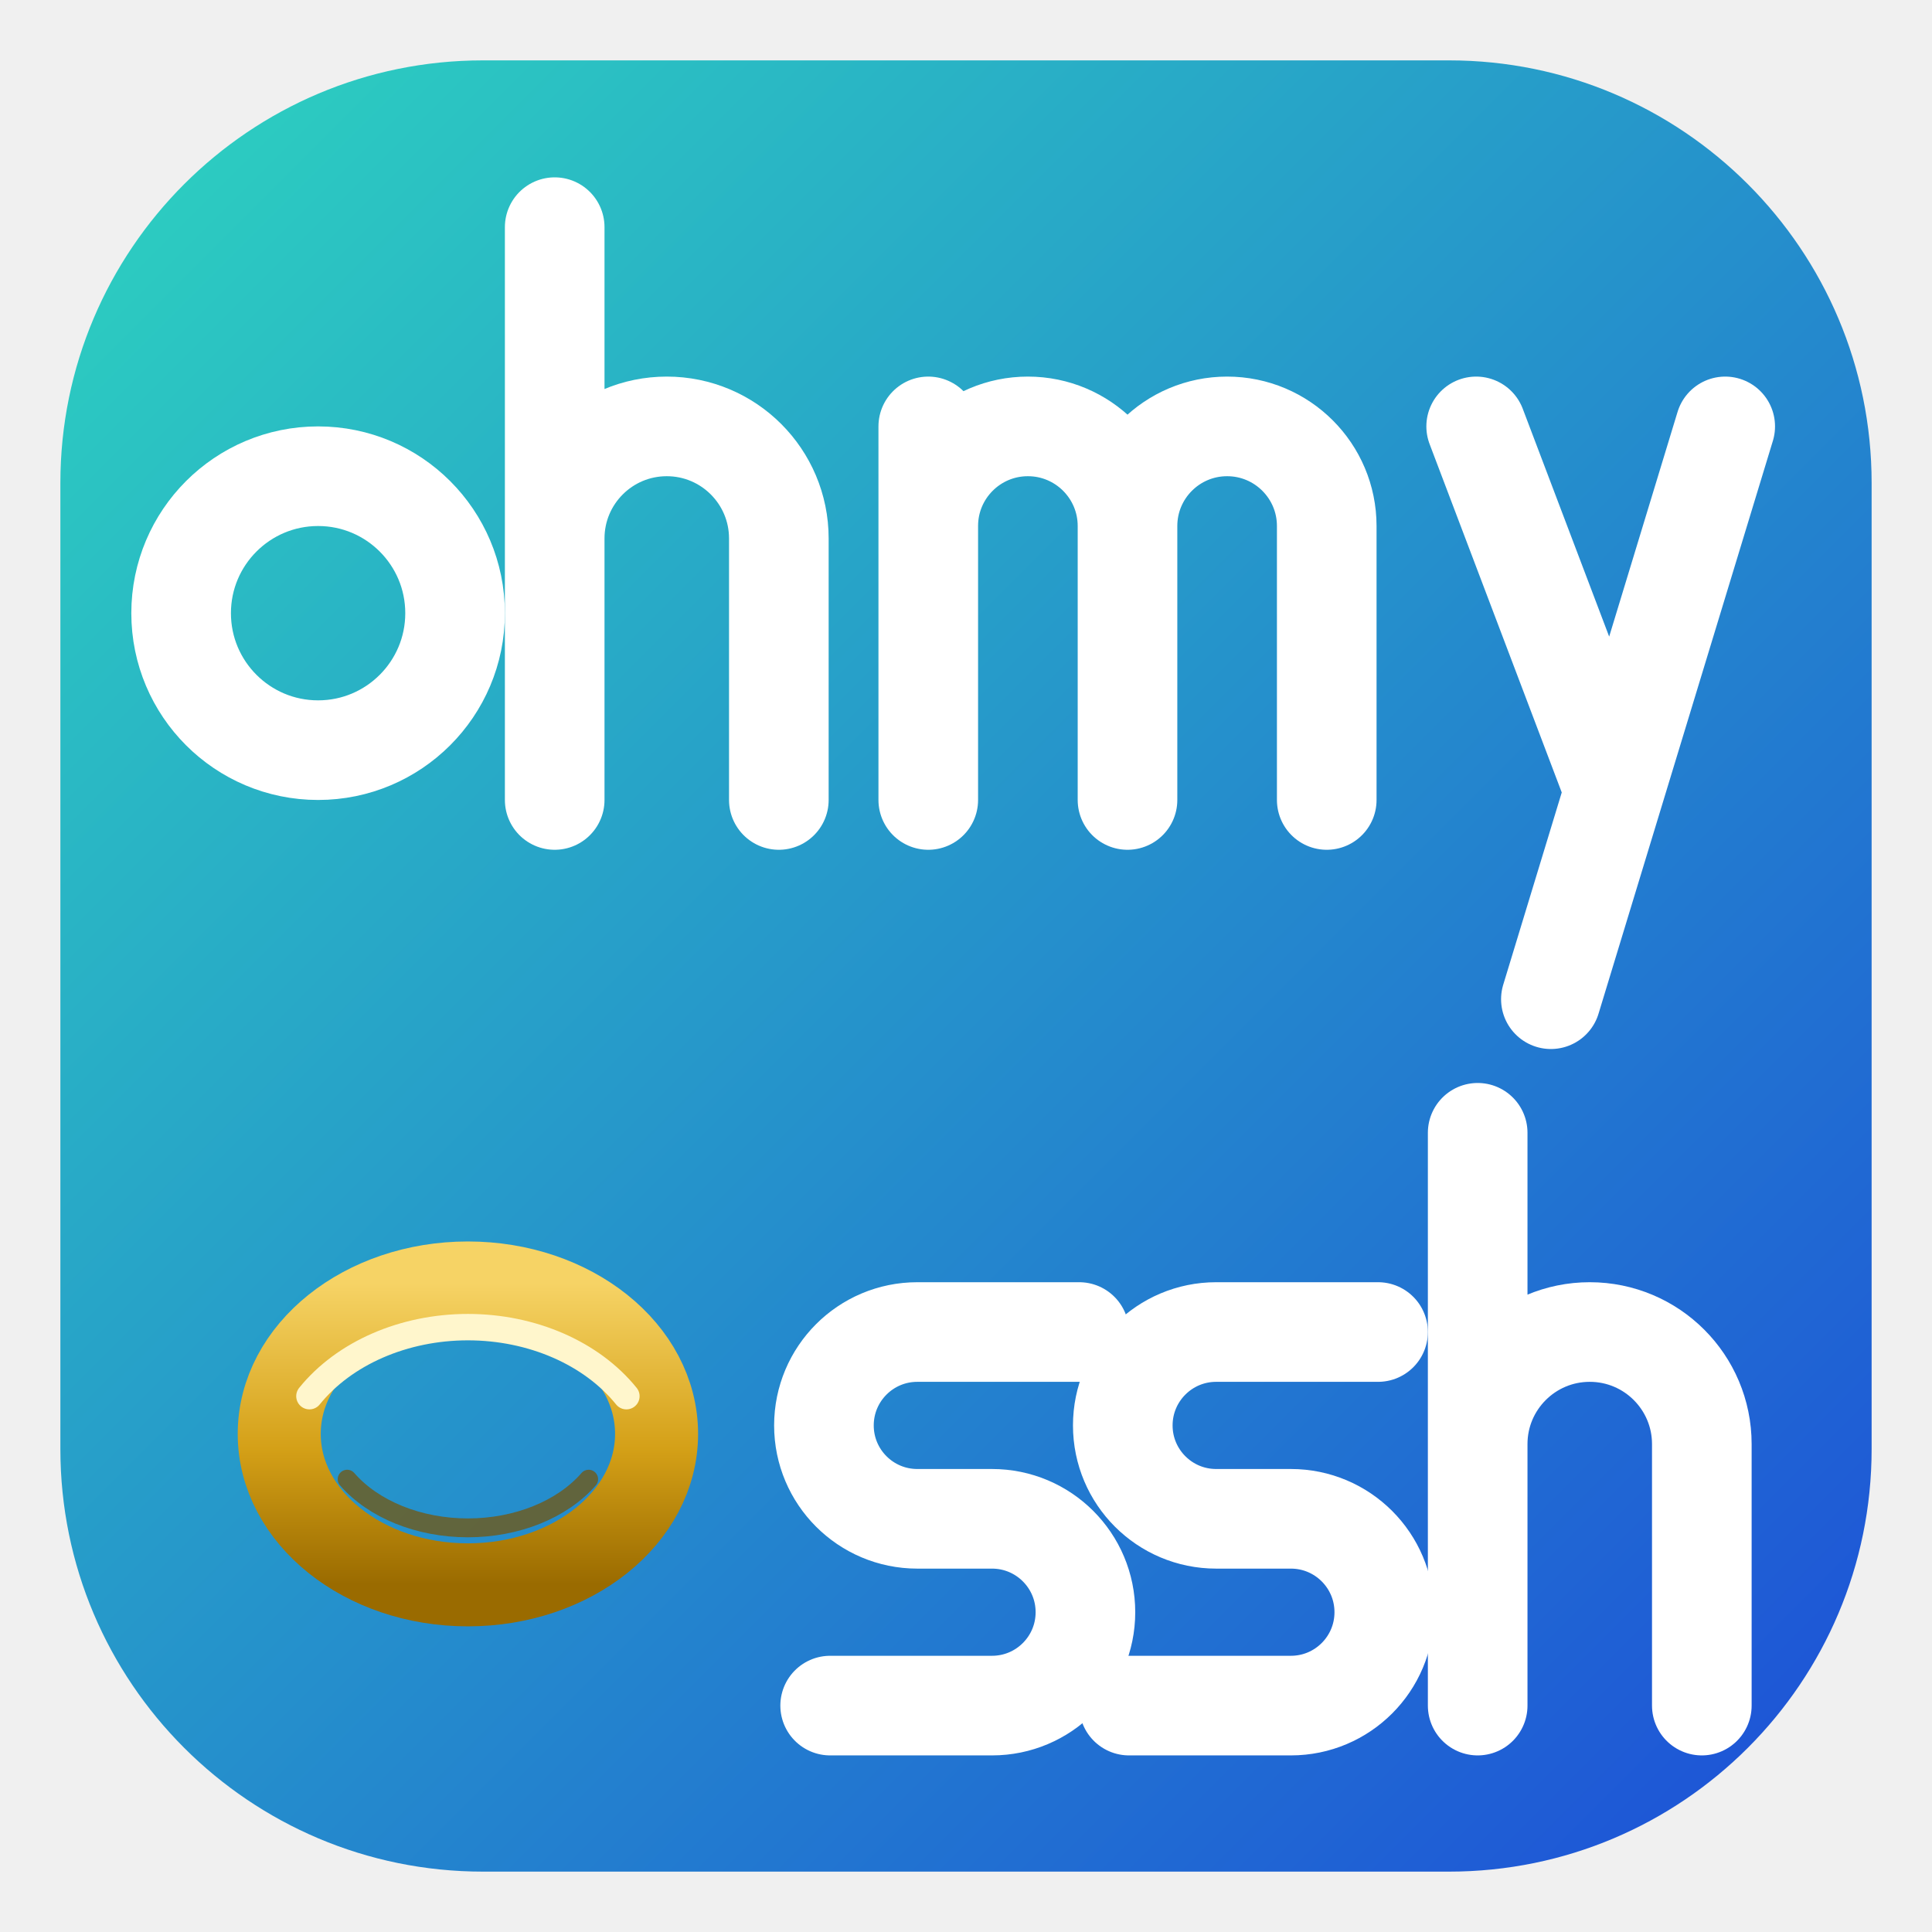
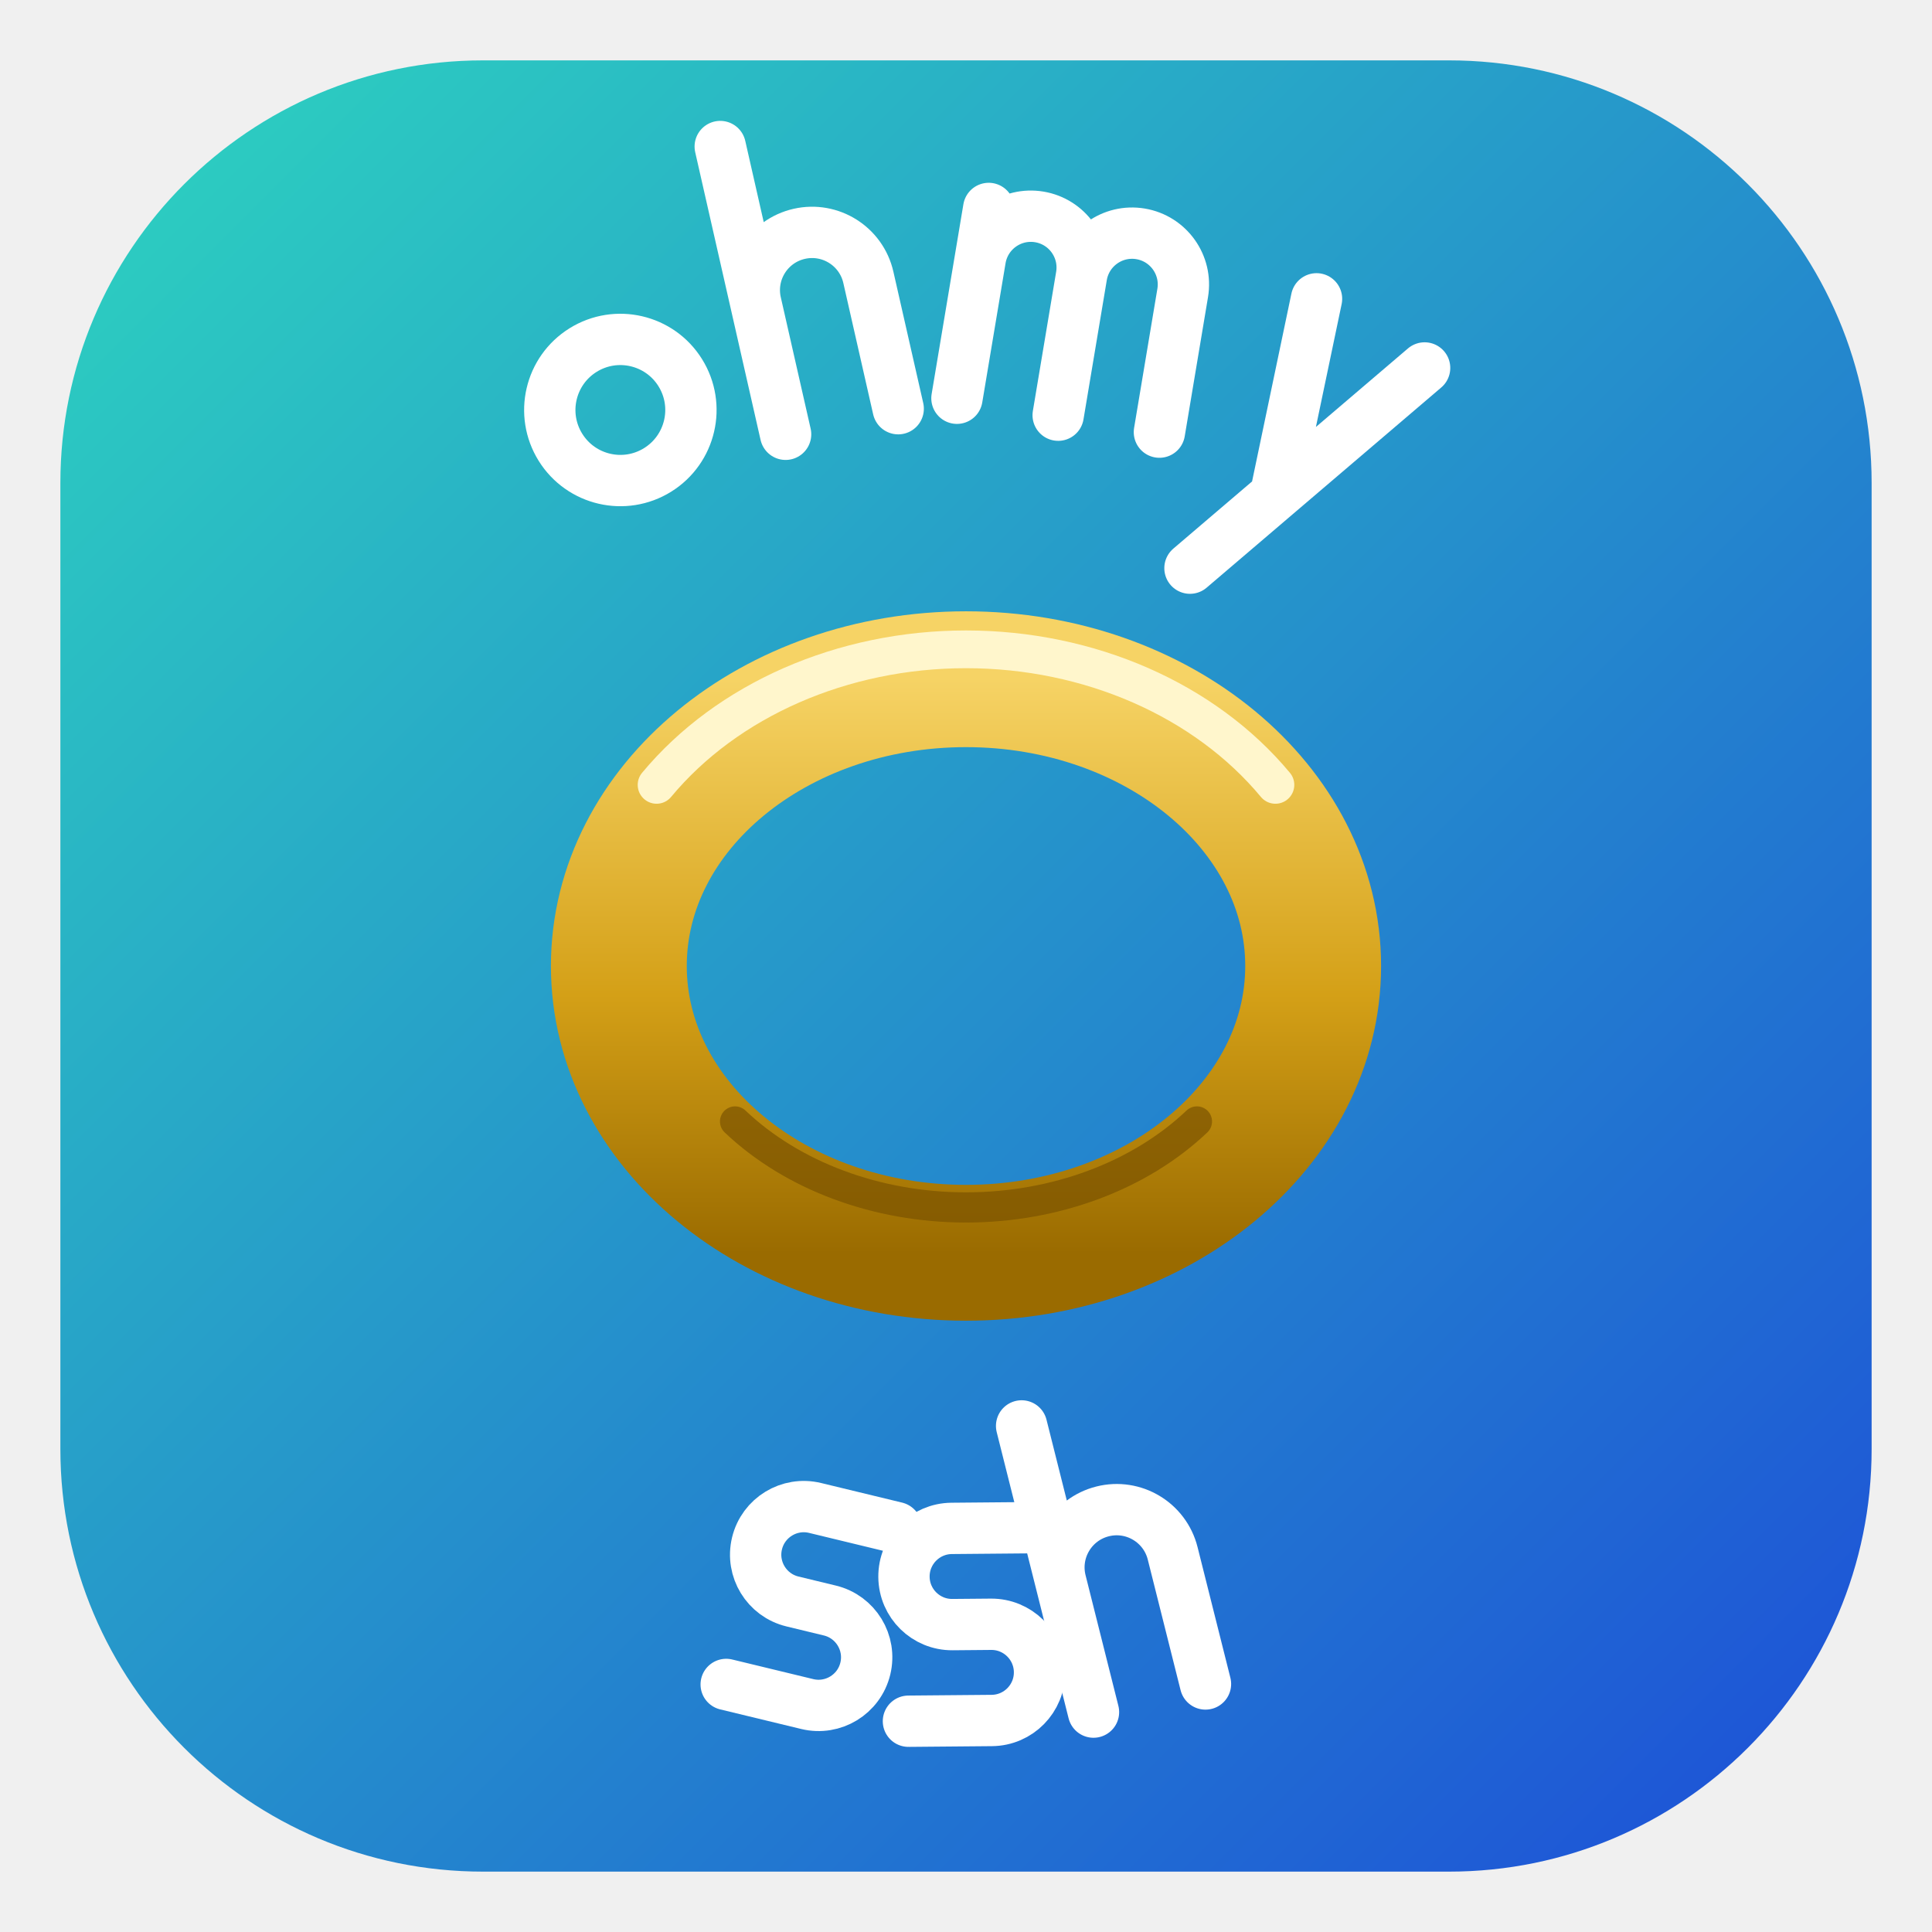
<svg xmlns="http://www.w3.org/2000/svg" viewBox="0 0 256 256" width="256" height="256">
  <defs>
    <linearGradient id="background" x1="0" y1="0" x2="1" y2="1">
      <stop offset="0" stop-color="#2dd4bf" />
      <stop offset="1" stop-color="#1d4ed8" />
    </linearGradient>
    <linearGradient id="gold" x1="0" y1="0" x2="0" y2="1">
      <stop offset="0" stop-color="#f6d365" />
      <stop offset="0.55" stop-color="#d4a017" />
      <stop offset="1" stop-color="#9a6b00" />
    </linearGradient>
  </defs>
  <rect x="8" y="8" width="240" height="240" rx="56" fill="url(#background)" />
+   <ellipse cx="128" cy="128" rx="46" ry="38" fill="none" stroke="url(#gold)" stroke-width="18" />
+   <path d="M87 104 a50 42 0 0 1 82 0" fill="none" stroke="#fff6cc" stroke-width="5" stroke-linecap="round" />
+   <path d="M97.4 148.6 a40 32 0 0 0 61.2 0" fill="none" stroke="#7a5200" stroke-width="4" stroke-linecap="round" opacity="0.7" />
  <g fill="none" stroke="#ffffff" stroke-width="8" stroke-linecap="round" stroke-linejoin="round">
-     <g transform="translate(24 106) scale(1.65)">
+     <g transform="rotate(-31.9 128 128) translate(118.7 54.0) scale(0.85)">
      <circle cx="11" cy="-15" r="11" />
-       <path d="M30 -46 V0 M30 -21 a9 9 0 0 1 18 0 V0" />
-       <path d="M60 -30 V0 M60 -22 a8 8 0 0 1 16 0 V0 M76 -22 a8 8 0 0 1 16 0 V0" />
-       <path d="M104 -30 L115 -1 M124 -30 L110 16" />
    </g>
-     <g transform="translate(110 226) scale(1.65)">
+     <g transform="rotate(-12.8 128 128) translate(120.3 54.0) scale(0.85)">
+       <path d="M0 -46 V0 M0 -21 a9 9 0 0 1 18 0 V0" />
+     </g>
+     <g transform="rotate(9.5 128 128) translate(114.4 54.0) scale(0.85)">
+       <path d="M0 -30 V0 M0 -22 a8 8 0 0 1 16 0 V0 M16 -22 a8 8 0 0 1 16 0 V0" />
+     </g>
+     <g transform="rotate(32.6 128 128) translate(119.5 54.0) scale(0.85)">
+       <path d="M0 -30 L11 -1 M20 -30 L6 16" />
+     </g>
+     <g transform="rotate(13.6 128 128) translate(119.5 228.0) scale(0.85)">
      <path d="M20 -30 H7 a7.5 7.5 0 0 0 0 15 H13 a7.5 7.5 0 0 1 0 15 H0" />
-       <path d="M44 -30 H31 a7.5 7.5 0 0 0 0 15 H37 a7.5 7.5 0 0 1 0 15 H24" />
-       <path d="M52 -46 V0 M52 -21 a9 9 0 0 1 18 0 V0" />
+     </g>
+     <g transform="rotate(-0.5 128 128) translate(119.5 228.0) scale(0.85)">
+       <path d="M20 -30 H7 a7.5 7.5 0 0 0 0 15 H13 a7.5 7.5 0 0 1 0 15 H0" />
+     </g>
+     <g transform="rotate(-14.1 128 128) translate(120.3 228.0) scale(0.85)">
+       <path d="M0 -46 V0 M0 -21 a9 9 0 0 1 18 0 V0" />
    </g>
  </g>
-   <ellipse cx="62" cy="190" rx="25" ry="20" fill="none" stroke="url(#gold)" stroke-width="11" />
-   <path d="M41 185 a25 20 0 0 1 42 0" fill="none" stroke="#fff6cc" stroke-width="3.5" stroke-linecap="round" />
-   <path d="M46 196 a19 14 0 0 0 32 0" fill="none" stroke="#7a5200" stroke-width="2.5" stroke-linecap="round" opacity="0.7" />
</svg>
